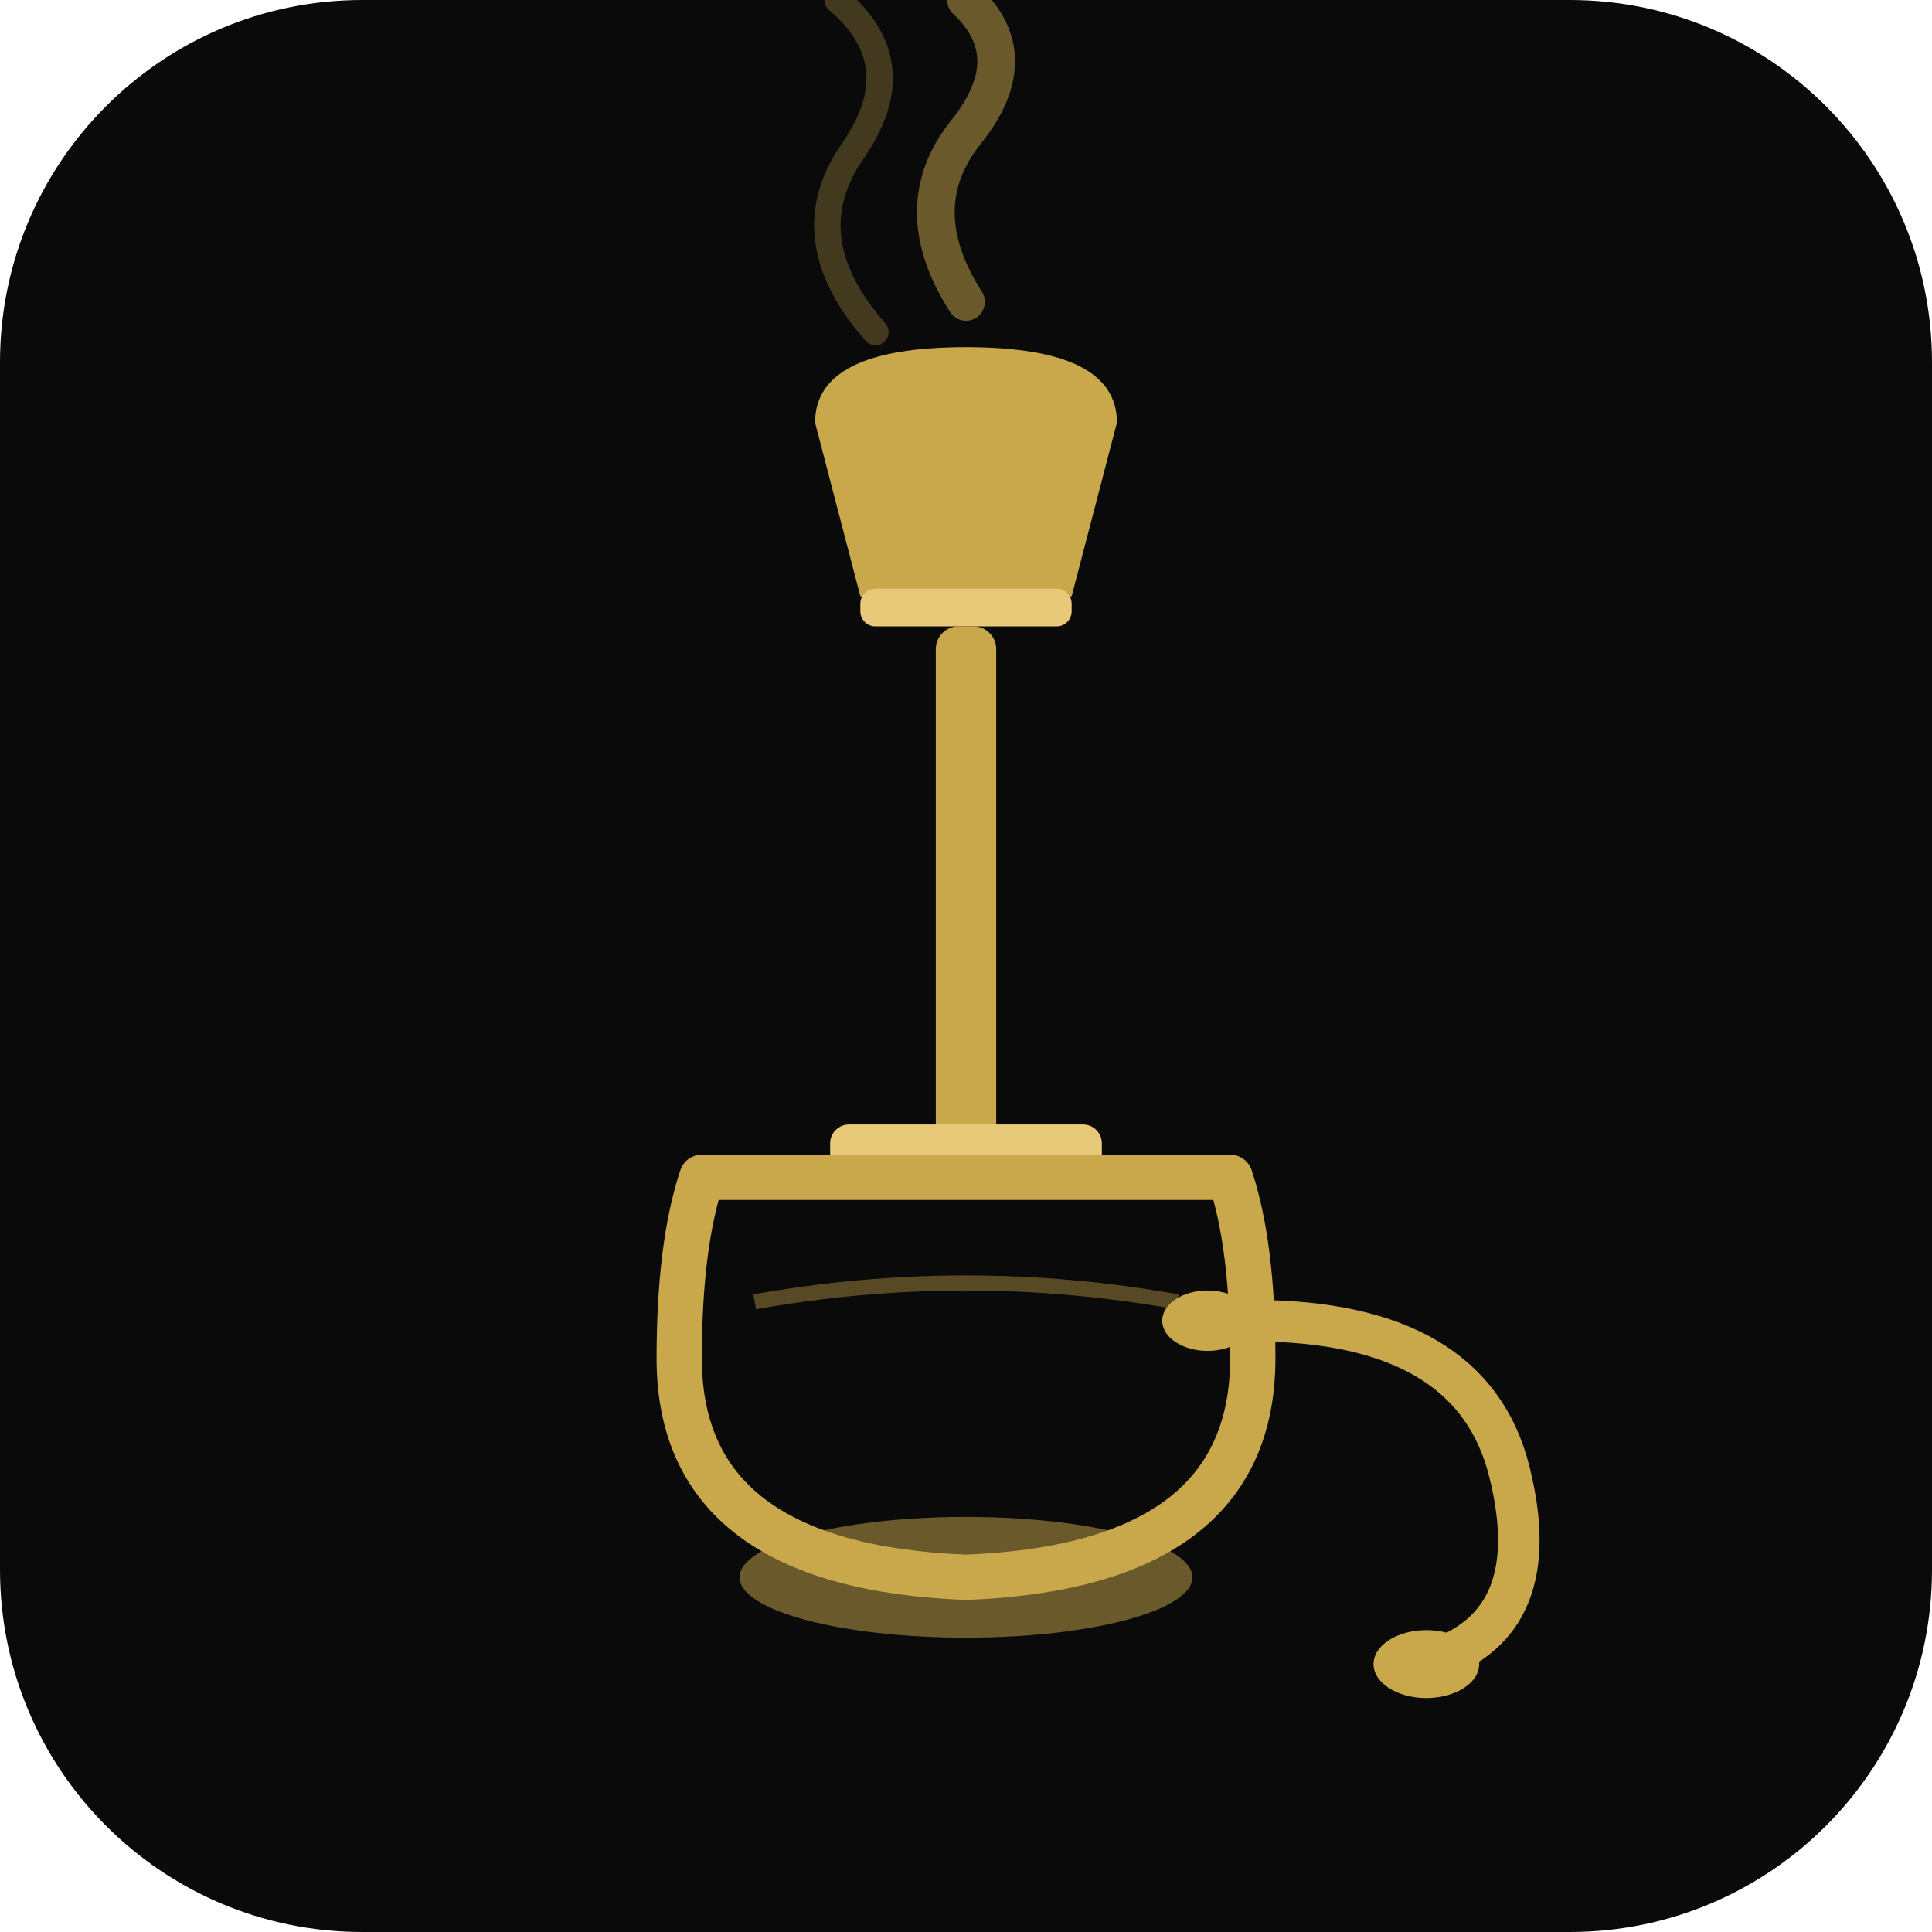
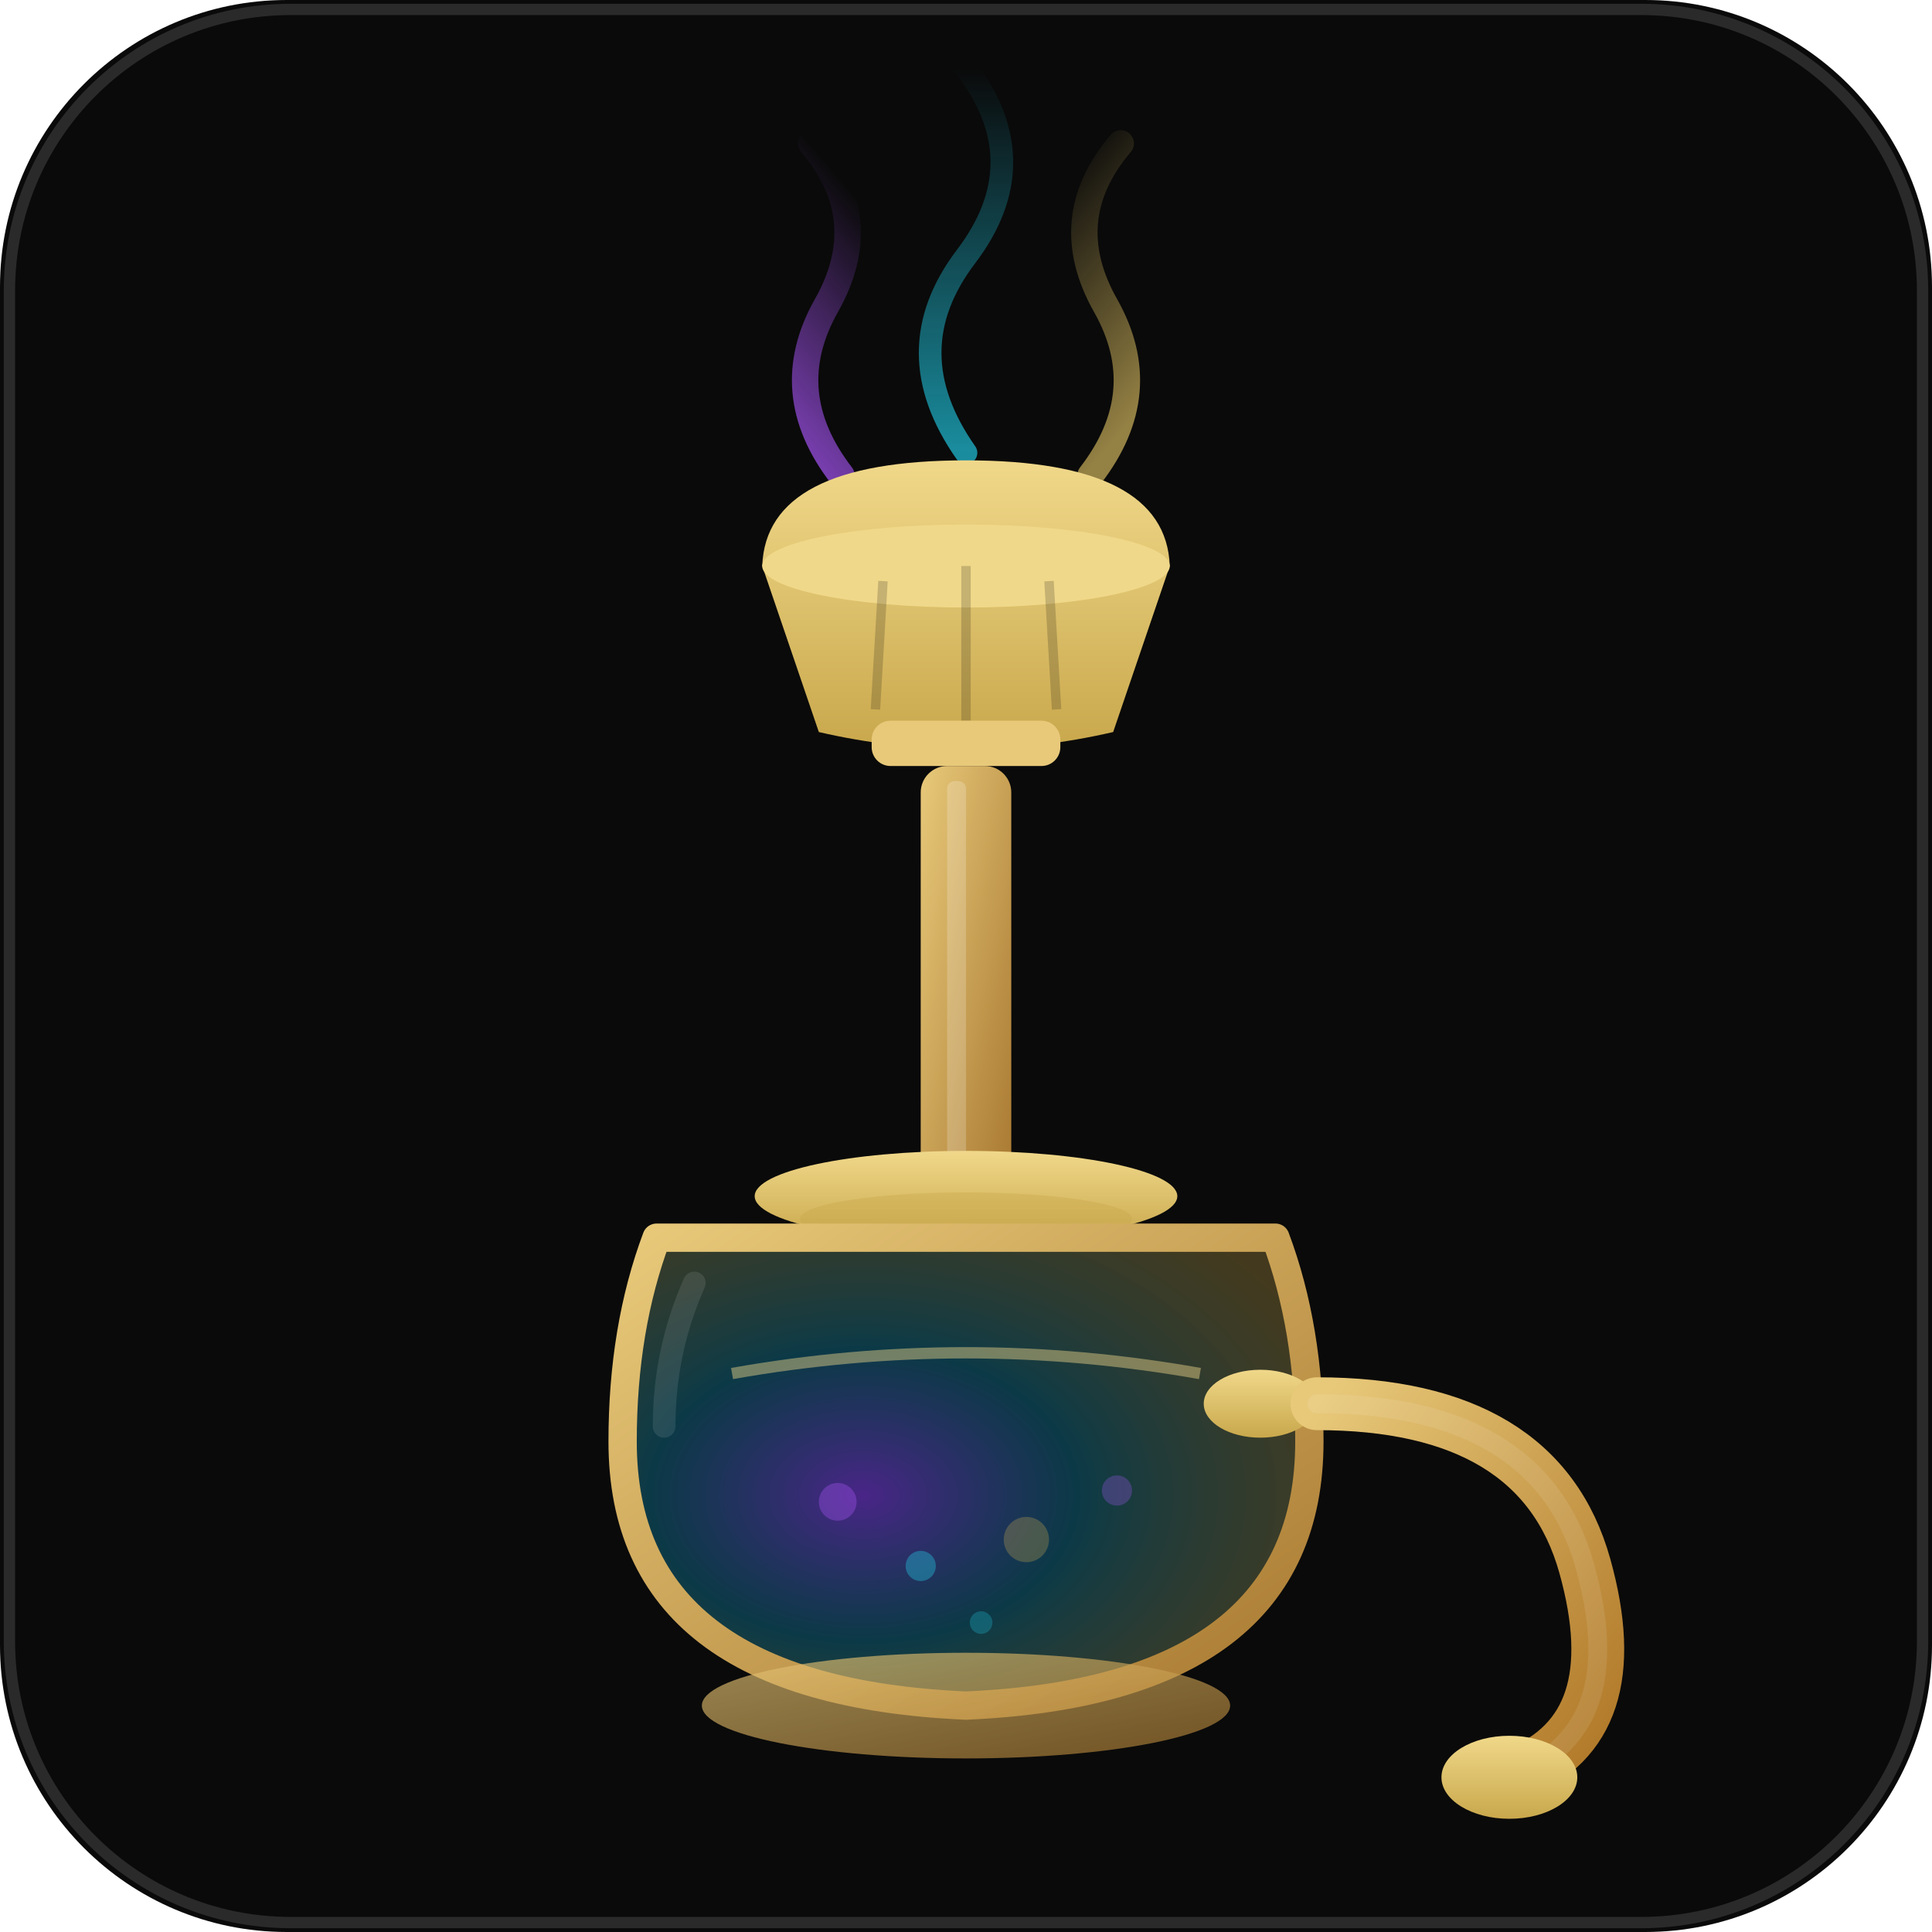
<svg xmlns="http://www.w3.org/2000/svg" viewBox="0 0 512 512">
-   <rect width="512" height="512" rx="96" fill="#0a0a0a" />
-   <path d="M256 80 Q240 55 256 35 Q272 15 256 0" fill="none" stroke="#c9a84c" stroke-width="10" stroke-linecap="round" opacity="0.5" />
-   <path d="M232 88 Q210 63 226 40 Q242 17 222 0" fill="none" stroke="#c9a84c" stroke-width="7" stroke-linecap="round" opacity="0.3" />
-   <path d="M216 112 Q216 92 256 92 Q296 92 296 112 L284 158 Q256 164 228 158 Z" fill="#c9a84c" />
-   <rect x="228" y="156" width="56" height="10" rx="4" fill="#e8c97a" />
-   <rect x="248" y="166" width="16" height="140" rx="6" fill="#c9a84c" />
-   <rect x="220" y="298" width="72" height="14" rx="5" fill="#e8c97a" />
-   <path d="M186 312 Q180 330 180 360 Q180 415 256 418 Q332 415 332 360 Q332 330 326 312 Z" fill="none" stroke="#c9a84c" stroke-width="12" stroke-linejoin="round" />
-   <path d="M200 345 Q256 335 312 345" fill="none" stroke="#c9a84c" stroke-width="4" opacity="0.4" />
-   <ellipse cx="256" cy="418" rx="60" ry="16" fill="#c9a84c" opacity="0.5" />
-   <ellipse cx="320" cy="350" rx="12" ry="8" fill="#c9a84c" />
-   <path d="M332 350 Q390 350 400 390 Q410 430 380 440" fill="none" stroke="#c9a84c" stroke-width="11" stroke-linecap="round" />
-   <ellipse cx="378" cy="441" rx="14" ry="9" fill="#c9a84c" />
+   <defs>
+     <radialGradient id="baseFill" cx="35%" cy="55%" r="75%">
+       <stop offset="0%" stop-color="#7c3aed" stop-opacity="0.55" />
+       <stop offset="42%" stop-color="#0e7490" stop-opacity="0.45" />
+       <stop offset="100%" stop-color="#c9a84c" stop-opacity="0.30" />
+     </radialGradient>
+     <linearGradient id="gold" x1="0%" y1="0%" x2="100%" y2="100%">
+       <stop offset="0%" stop-color="#e8c97a" />
+       <stop offset="100%" stop-color="#a87830" />
+     </linearGradient>
+     <linearGradient id="goldLt" x1="0%" y1="0%" x2="0%" y2="100%">
+       <stop offset="0%" stop-color="#f0d88a" />
+       <stop offset="100%" stop-color="#c9a84c" />
+     </linearGradient>
+     <linearGradient id="hose" x1="0%" y1="0%" x2="100%" y2="100%">
+       <stop offset="0%" stop-color="#e8c97a" />
+       <stop offset="100%" stop-color="#b07828" />
+     </linearGradient>
+     <linearGradient id="sm1" x1="0%" y1="100%" x2="15%" y2="0%">
+       <stop offset="0%" stop-color="#a855f7" stop-opacity="0.75" />
+       <stop offset="100%" stop-color="#a855f7" stop-opacity="0" />
+     </linearGradient>
+     <linearGradient id="sm2" x1="0%" y1="100%" x2="0%" y2="0%">
+       <stop offset="0%" stop-color="#22d3ee" stop-opacity="0.65" />
+       <stop offset="100%" stop-color="#22d3ee" stop-opacity="0" />
+     </linearGradient>
+     <linearGradient id="sm3" x1="0%" y1="100%" x2="-15%" y2="0%">
+       <stop offset="0%" stop-color="#f0d06a" stop-opacity="0.60" />
+       <stop offset="100%" stop-color="#f0d06a" stop-opacity="0" />
+     </linearGradient>
+   </defs>
+   <rect width="512" height="512" rx="76" fill="#0a0a0a" />
+   <rect x="2.5" y="2.5" width="507" height="507" rx="74.5" fill="none" stroke="rgba(255,255,255,0.13)" stroke-width="3" />
+   <path d="M223 126 Q206 104 219 81 Q232 58 215 38" fill="none" stroke="url(#sm1)" stroke-width="7" stroke-linecap="round" />
+   <path d="M256 120 Q237 93 256 68 Q275 43 256 18" fill="none" stroke="url(#sm2)" stroke-width="6" stroke-linecap="round" />
+   <path d="M289 126 Q306 104 293 81 Q280 58 297 38" fill="none" stroke="url(#sm3)" stroke-width="7" stroke-linecap="round" />
+   <path d="M202 150 Q203 122 256 122 Q309 122 310 150 L295 194 Q256 203 217 194 Z" fill="url(#goldLt)" />
+   <ellipse cx="256" cy="150" rx="54" ry="11" fill="#f0d88a" />
+   <line x1="234" y1="154" x2="232" y2="188" stroke="rgba(0,0,0,0.18)" stroke-width="2.5" />
+   <line x1="256" y1="150" x2="256" y2="191" stroke="rgba(0,0,0,0.18)" stroke-width="2.5" />
+   <line x1="278" y1="154" x2="280" y2="188" stroke="rgba(0,0,0,0.18)" stroke-width="2.5" />
+   <rect x="231" y="191" width="50" height="12" rx="5" fill="#e8c97a" />
+   <rect x="244" y="203" width="24" height="114" rx="7" fill="url(#gold)" />
+   <rect x="251" y="207" width="5" height="106" rx="2" fill="rgba(255,255,255,0.20)" />
+   <ellipse cx="256" cy="317" rx="56" ry="12" fill="url(#goldLt)" />
+   <ellipse cx="256" cy="323" rx="44" ry="7" fill="rgba(201,168,76,0.4)" />
+   <path d="M174 328 Q165 352 165 382 Q165 448 256 452 Q347 448 347 382 Q347 352 338 328 Z" fill="url(#baseFill)" />
+   <path d="M174 328 Q165 352 165 382 Q165 448 256 452 Q347 448 347 382 Q347 352 338 328 Z" fill="none" stroke="url(#gold)" stroke-width="7.5" stroke-linejoin="round" />
+   <path d="M194 364 Q256 353 318 364" fill="none" stroke="#f0d88a" stroke-width="3" opacity="0.45" />
+   <path d="M184 340 Q176 358 176 378" fill="none" stroke="rgba(255,255,255,0.10)" stroke-width="6" stroke-linecap="round" />
+   <circle cx="222" cy="398" r="5" fill="#a855f7" opacity="0.35" />
+   <circle cx="244" cy="415" r="4" fill="#22d3ee" opacity="0.35" />
+   <circle cx="272" cy="408" r="6" fill="#c9a84c" opacity="0.30" />
+   <circle cx="296" cy="395" r="4" fill="#a855f7" opacity="0.28" />
+   <circle cx="260" cy="430" r="3" fill="#22d3ee" opacity="0.25" />
+   <ellipse cx="256" cy="452" rx="70" ry="14" fill="url(#gold)" opacity="0.65" />
+   <ellipse cx="334" cy="372" rx="15" ry="9" fill="url(#goldLt)" />
+   <path d="M349 372 Q408 372 420 415 Q432 458 402 470" fill="none" stroke="url(#hose)" stroke-width="14" stroke-linecap="round" />
+   <path d="M349 372 Q408 372 420 415 Q432 458 402 470" fill="none" stroke="rgba(255,255,255,0.09)" stroke-width="5" stroke-linecap="round" />
+   <ellipse cx="400" cy="471" rx="18" ry="11" fill="url(#goldLt)" />
</svg>
